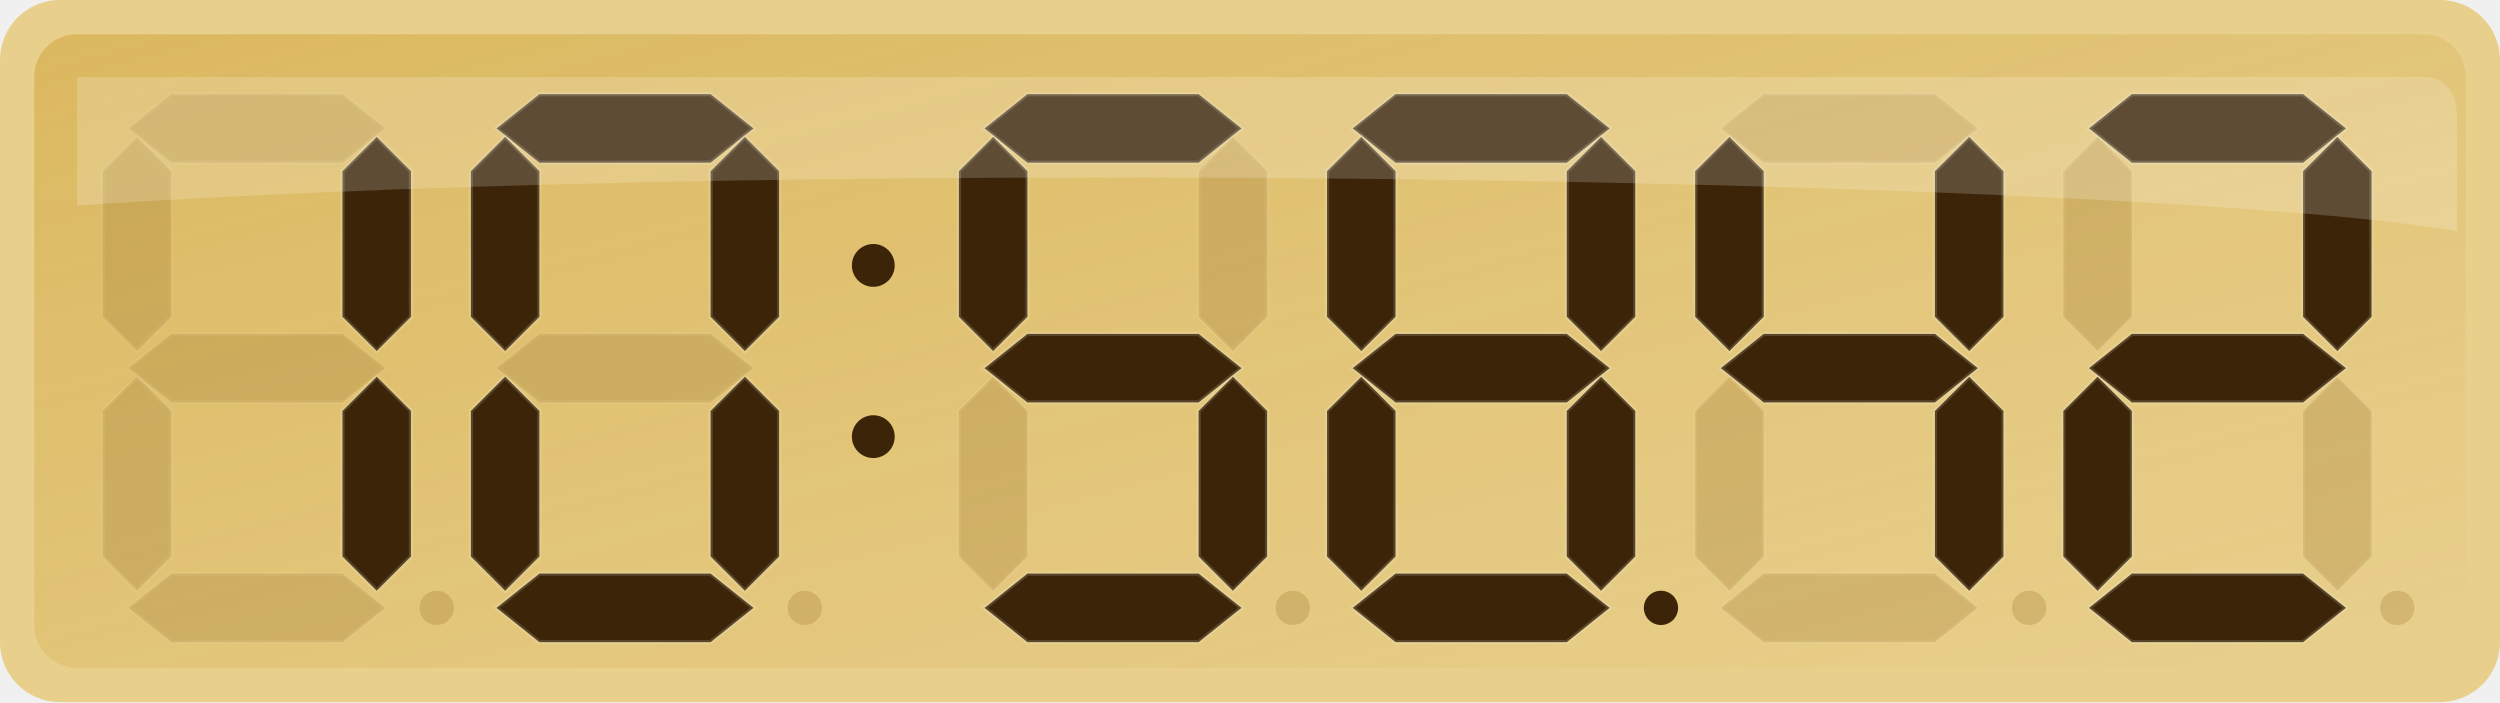
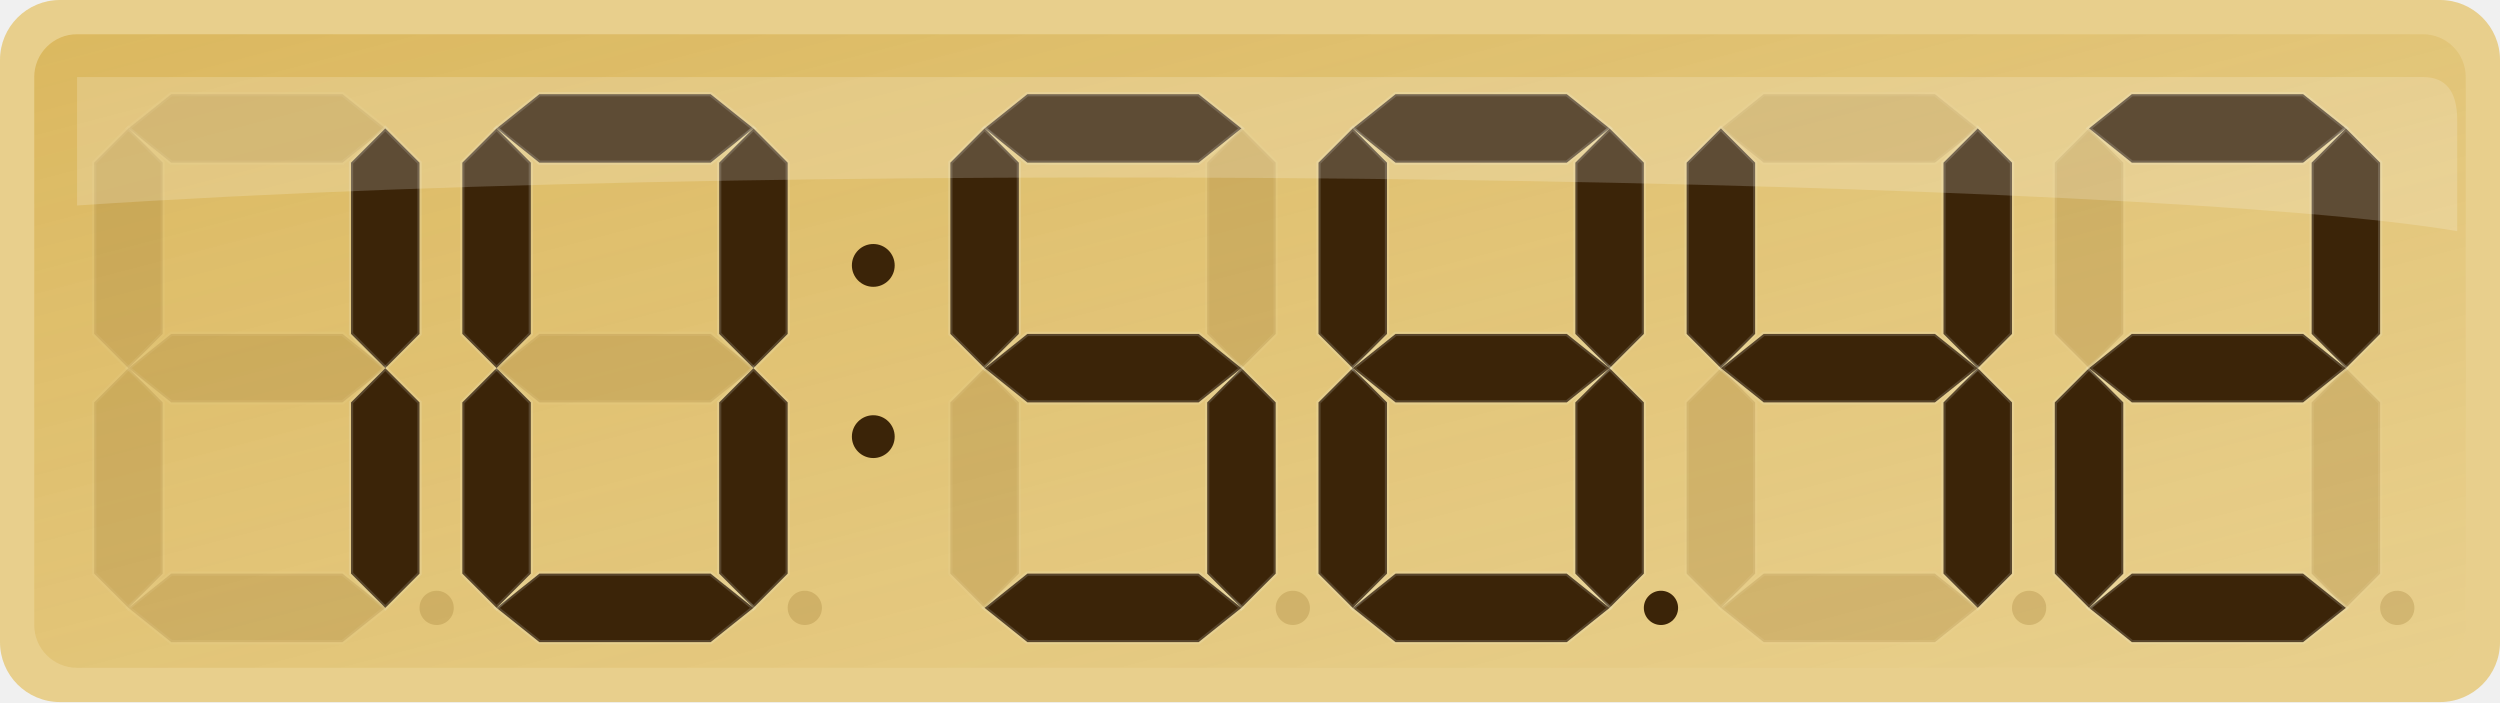
<svg xmlns="http://www.w3.org/2000/svg" viewBox="0 0 584 164" role="img">
  <defs>
    <linearGradient id="lcd-panel" x1="0" x2="1" y1="0" y2="1">
      <stop offset="0%" stop-color="#dbb85f" stop-opacity="1" />
      <stop offset="100%" stop-color="#e8cf8c" stop-opacity="0.78" />
    </linearGradient>
    <filter id="segment-glow" x="-40%" y="-40%" width="180%" height="180%">
      <feGaussianBlur stdDeviation="2.2" result="blur" />
      <feMerge>
        <feMergeNode in="blur" />
        <feMergeNode in="SourceGraphic" />
      </feMerge>
    </filter>
  </defs>
  <rect width="100%" height="100%" rx="14" fill="#e8cf8c" />
  <rect x="8" y="8" width="568" height="148" rx="10" fill="url(#lcd-panel)" />
  <polygon points="40.0,22.0 80.0,22.0 90.0,30.0 80.0,38.0 40.0,38.0 30.0,30.0" fill="#9a762e" opacity="0.28" stroke="#edf4e7" stroke-opacity="0.16" stroke-width="1" />
-   <polygon points="88.0,32.0 96.0,40.0 96.0,74.0 88.0,82.0 80.0,74.0 80.0,40.0" fill="#3b2408" opacity="1.00" stroke="#edf4e7" stroke-opacity="0.16" stroke-width="1" />
-   <polygon points="88.0,88.0 96.0,96.0 96.0,130.0 88.0,138.0 80.0,130.0 80.0,96.0" fill="#3b2408" opacity="1.00" stroke="#edf4e7" stroke-opacity="0.16" stroke-width="1" />
+   <polygon points="90.0,30.0 98.0,38.0 98.0,78.0 90.0,86.0 82.0,78.0 82.0,38.0" fill="#3b2408" opacity="1.00" stroke="#edf4e7" stroke-opacity="0.16" stroke-width="1" />
+   <polygon points="90.0,86.0 98.0,94.0 98.0,134.0 90.0,142.0 82.0,134.0 82.0,94.0" fill="#3b2408" opacity="1.00" stroke="#edf4e7" stroke-opacity="0.16" stroke-width="1" />
  <polygon points="40.0,134.0 80.0,134.0 90.0,142.0 80.0,150.0 40.0,150.0 30.0,142.0" fill="#9a762e" opacity="0.28" stroke="#edf4e7" stroke-opacity="0.16" stroke-width="1" />
-   <polygon points="32.0,88.0 40.0,96.0 40.0,130.0 32.0,138.0 24.0,130.0 24.0,96.0" fill="#9a762e" opacity="0.28" stroke="#edf4e7" stroke-opacity="0.16" stroke-width="1" />
-   <polygon points="32.0,32.0 40.0,40.0 40.0,74.0 32.0,82.0 24.0,74.0 24.0,40.0" fill="#9a762e" opacity="0.28" stroke="#edf4e7" stroke-opacity="0.16" stroke-width="1" />
+   <polygon points="30.0,86.0 38.0,94.0 38.0,134.0 30.0,142.0 22.0,134.0 22.0,94.0" fill="#9a762e" opacity="0.28" stroke="#edf4e7" stroke-opacity="0.16" stroke-width="1" />
+   <polygon points="30.0,30.0 38.0,38.0 38.0,78.0 30.0,86.0 22.0,78.0 22.0,38.0" fill="#9a762e" opacity="0.28" stroke="#edf4e7" stroke-opacity="0.16" stroke-width="1" />
  <polygon points="40.0,78.0 80.0,78.0 90.0,86.0 80.0,94.0 40.0,94.0 30.0,86.0" fill="#9a762e" opacity="0.28" stroke="#edf4e7" stroke-opacity="0.16" stroke-width="1" />
  <circle cx="102.0" cy="142.0" r="4.0" fill="#9a762e" opacity="0.28" />
  <polygon points="126.0,22.0 166.0,22.0 176.0,30.0 166.0,38.0 126.0,38.0 116.0,30.0" fill="#3b2408" opacity="1.00" stroke="#edf4e7" stroke-opacity="0.16" stroke-width="1" />
-   <polygon points="174.0,32.0 182.0,40.0 182.0,74.0 174.0,82.0 166.0,74.0 166.0,40.0" fill="#3b2408" opacity="1.00" stroke="#edf4e7" stroke-opacity="0.16" stroke-width="1" />
-   <polygon points="174.0,88.0 182.0,96.0 182.0,130.0 174.0,138.0 166.0,130.0 166.0,96.0" fill="#3b2408" opacity="1.00" stroke="#edf4e7" stroke-opacity="0.16" stroke-width="1" />
+   <polygon points="176.0,30.0 184.0,38.0 184.0,78.0 176.0,86.0 168.0,78.0 168.0,38.0" fill="#3b2408" opacity="1.00" stroke="#edf4e7" stroke-opacity="0.16" stroke-width="1" />
+   <polygon points="176.0,86.0 184.0,94.0 184.0,134.0 176.0,142.0 168.0,134.0 168.0,94.0" fill="#3b2408" opacity="1.00" stroke="#edf4e7" stroke-opacity="0.16" stroke-width="1" />
  <polygon points="126.0,134.0 166.0,134.0 176.0,142.0 166.0,150.0 126.0,150.0 116.0,142.0" fill="#3b2408" opacity="1.00" stroke="#edf4e7" stroke-opacity="0.16" stroke-width="1" />
-   <polygon points="118.0,88.0 126.0,96.0 126.0,130.0 118.0,138.0 110.0,130.0 110.0,96.0" fill="#3b2408" opacity="1.00" stroke="#edf4e7" stroke-opacity="0.16" stroke-width="1" />
-   <polygon points="118.0,32.0 126.0,40.0 126.0,74.0 118.0,82.0 110.0,74.0 110.0,40.0" fill="#3b2408" opacity="1.00" stroke="#edf4e7" stroke-opacity="0.16" stroke-width="1" />
+   <polygon points="116.0,86.0 124.0,94.0 124.0,134.0 116.0,142.0 108.0,134.0 108.0,94.0" fill="#3b2408" opacity="1.00" stroke="#edf4e7" stroke-opacity="0.16" stroke-width="1" />
+   <polygon points="116.0,30.0 124.0,38.0 124.0,78.0 116.0,86.0 108.0,78.0 108.0,38.0" fill="#3b2408" opacity="1.00" stroke="#edf4e7" stroke-opacity="0.16" stroke-width="1" />
  <polygon points="126.0,78.0 166.0,78.0 176.0,86.0 166.0,94.0 126.0,94.0 116.0,86.0" fill="#9a762e" opacity="0.28" stroke="#edf4e7" stroke-opacity="0.16" stroke-width="1" />
  <circle cx="188.0" cy="142.0" r="4.0" fill="#9a762e" opacity="0.28" />
  <circle cx="204.0" cy="62.0" r="5.0" fill="#3b2408" opacity="1.00" />
  <circle cx="204.0" cy="102.0" r="5.0" fill="#3b2408" opacity="1.00" />
  <polygon points="240.0,22.0 280.0,22.0 290.0,30.0 280.0,38.0 240.0,38.0 230.0,30.0" fill="#3b2408" opacity="1.00" stroke="#edf4e7" stroke-opacity="0.16" stroke-width="1" />
-   <polygon points="288.0,32.0 296.0,40.0 296.0,74.0 288.0,82.0 280.0,74.0 280.0,40.0" fill="#9a762e" opacity="0.28" stroke="#edf4e7" stroke-opacity="0.16" stroke-width="1" />
-   <polygon points="288.0,88.0 296.0,96.0 296.0,130.0 288.0,138.0 280.0,130.0 280.0,96.0" fill="#3b2408" opacity="1.00" stroke="#edf4e7" stroke-opacity="0.16" stroke-width="1" />
+   <polygon points="290.0,30.0 298.0,38.0 298.0,78.0 290.0,86.0 282.0,78.0 282.0,38.0" fill="#9a762e" opacity="0.28" stroke="#edf4e7" stroke-opacity="0.16" stroke-width="1" />
+   <polygon points="290.0,86.0 298.0,94.0 298.0,134.0 290.0,142.0 282.0,134.0 282.0,94.0" fill="#3b2408" opacity="1.00" stroke="#edf4e7" stroke-opacity="0.16" stroke-width="1" />
  <polygon points="240.0,134.0 280.0,134.0 290.0,142.0 280.0,150.0 240.0,150.0 230.0,142.0" fill="#3b2408" opacity="1.00" stroke="#edf4e7" stroke-opacity="0.16" stroke-width="1" />
-   <polygon points="232.0,88.0 240.0,96.0 240.0,130.0 232.0,138.0 224.0,130.0 224.0,96.0" fill="#9a762e" opacity="0.28" stroke="#edf4e7" stroke-opacity="0.16" stroke-width="1" />
-   <polygon points="232.0,32.0 240.0,40.0 240.0,74.0 232.0,82.0 224.0,74.0 224.0,40.0" fill="#3b2408" opacity="1.00" stroke="#edf4e7" stroke-opacity="0.16" stroke-width="1" />
+   <polygon points="230.0,86.0 238.0,94.0 238.0,134.0 230.0,142.0 222.0,134.0 222.0,94.0" fill="#9a762e" opacity="0.28" stroke="#edf4e7" stroke-opacity="0.16" stroke-width="1" />
+   <polygon points="230.0,30.0 238.0,38.0 238.0,78.0 230.0,86.0 222.0,78.0 222.0,38.0" fill="#3b2408" opacity="1.00" stroke="#edf4e7" stroke-opacity="0.16" stroke-width="1" />
  <polygon points="240.0,78.0 280.0,78.0 290.0,86.0 280.0,94.0 240.0,94.0 230.0,86.0" fill="#3b2408" opacity="1.00" stroke="#edf4e7" stroke-opacity="0.16" stroke-width="1" />
  <circle cx="302.0" cy="142.0" r="4.0" fill="#9a762e" opacity="0.28" />
  <polygon points="326.0,22.0 366.0,22.0 376.0,30.0 366.0,38.0 326.0,38.0 316.0,30.0" fill="#3b2408" opacity="1.00" stroke="#edf4e7" stroke-opacity="0.16" stroke-width="1" />
-   <polygon points="374.0,32.0 382.0,40.0 382.0,74.0 374.0,82.0 366.0,74.0 366.0,40.0" fill="#3b2408" opacity="1.00" stroke="#edf4e7" stroke-opacity="0.16" stroke-width="1" />
-   <polygon points="374.0,88.0 382.0,96.0 382.0,130.0 374.0,138.0 366.0,130.0 366.0,96.0" fill="#3b2408" opacity="1.00" stroke="#edf4e7" stroke-opacity="0.16" stroke-width="1" />
+   <polygon points="376.0,30.0 384.0,38.0 384.0,78.0 376.0,86.0 368.0,78.0 368.0,38.0" fill="#3b2408" opacity="1.00" stroke="#edf4e7" stroke-opacity="0.16" stroke-width="1" />
+   <polygon points="376.0,86.0 384.0,94.0 384.0,134.0 376.0,142.0 368.0,134.0 368.0,94.0" fill="#3b2408" opacity="1.00" stroke="#edf4e7" stroke-opacity="0.16" stroke-width="1" />
  <polygon points="326.0,134.0 366.0,134.0 376.0,142.0 366.0,150.0 326.0,150.0 316.0,142.0" fill="#3b2408" opacity="1.00" stroke="#edf4e7" stroke-opacity="0.16" stroke-width="1" />
-   <polygon points="318.0,88.0 326.0,96.0 326.0,130.0 318.0,138.0 310.0,130.0 310.0,96.0" fill="#3b2408" opacity="1.00" stroke="#edf4e7" stroke-opacity="0.16" stroke-width="1" />
-   <polygon points="318.0,32.0 326.0,40.0 326.0,74.0 318.0,82.0 310.0,74.0 310.0,40.0" fill="#3b2408" opacity="1.00" stroke="#edf4e7" stroke-opacity="0.16" stroke-width="1" />
+   <polygon points="316.0,86.0 324.0,94.0 324.0,134.0 316.0,142.0 308.0,134.0 308.0,94.0" fill="#3b2408" opacity="1.00" stroke="#edf4e7" stroke-opacity="0.16" stroke-width="1" />
+   <polygon points="316.0,30.0 324.0,38.0 324.0,78.0 316.0,86.0 308.0,78.0 308.0,38.0" fill="#3b2408" opacity="1.00" stroke="#edf4e7" stroke-opacity="0.16" stroke-width="1" />
  <polygon points="326.0,78.0 366.0,78.0 376.0,86.0 366.0,94.0 326.0,94.0 316.0,86.0" fill="#3b2408" opacity="1.00" stroke="#edf4e7" stroke-opacity="0.16" stroke-width="1" />
  <circle cx="388.0" cy="142.0" r="4.0" fill="#3b2408" opacity="1.00" />
  <polygon points="412.0,22.0 452.0,22.0 462.0,30.0 452.0,38.0 412.0,38.0 402.0,30.0" fill="#9a762e" opacity="0.28" stroke="#edf4e7" stroke-opacity="0.16" stroke-width="1" />
-   <polygon points="460.0,32.0 468.0,40.0 468.0,74.0 460.0,82.0 452.0,74.0 452.0,40.0" fill="#3b2408" opacity="1.00" stroke="#edf4e7" stroke-opacity="0.16" stroke-width="1" />
-   <polygon points="460.0,88.0 468.0,96.0 468.0,130.0 460.0,138.0 452.0,130.0 452.0,96.0" fill="#3b2408" opacity="1.00" stroke="#edf4e7" stroke-opacity="0.16" stroke-width="1" />
+   <polygon points="462.0,30.0 470.0,38.0 470.0,78.0 462.0,86.0 454.0,78.0 454.0,38.0" fill="#3b2408" opacity="1.00" stroke="#edf4e7" stroke-opacity="0.16" stroke-width="1" />
+   <polygon points="462.0,86.0 470.0,94.0 470.0,134.0 462.0,142.0 454.0,134.0 454.0,94.0" fill="#3b2408" opacity="1.00" stroke="#edf4e7" stroke-opacity="0.16" stroke-width="1" />
  <polygon points="412.0,134.0 452.0,134.0 462.0,142.0 452.0,150.0 412.0,150.0 402.0,142.0" fill="#9a762e" opacity="0.28" stroke="#edf4e7" stroke-opacity="0.16" stroke-width="1" />
-   <polygon points="404.0,88.0 412.0,96.0 412.0,130.0 404.0,138.0 396.0,130.0 396.0,96.0" fill="#9a762e" opacity="0.28" stroke="#edf4e7" stroke-opacity="0.16" stroke-width="1" />
-   <polygon points="404.0,32.0 412.0,40.0 412.0,74.0 404.0,82.0 396.0,74.0 396.0,40.0" fill="#3b2408" opacity="1.00" stroke="#edf4e7" stroke-opacity="0.16" stroke-width="1" />
+   <polygon points="402.0,86.0 410.0,94.0 410.0,134.0 402.0,142.0 394.0,134.0 394.0,94.0" fill="#9a762e" opacity="0.28" stroke="#edf4e7" stroke-opacity="0.16" stroke-width="1" />
+   <polygon points="402.0,30.0 410.0,38.0 410.0,78.0 402.0,86.0 394.0,78.0 394.0,38.0" fill="#3b2408" opacity="1.00" stroke="#edf4e7" stroke-opacity="0.16" stroke-width="1" />
  <polygon points="412.0,78.0 452.0,78.0 462.0,86.0 452.0,94.0 412.0,94.0 402.0,86.0" fill="#3b2408" opacity="1.00" stroke="#edf4e7" stroke-opacity="0.16" stroke-width="1" />
  <circle cx="474.0" cy="142.0" r="4.0" fill="#9a762e" opacity="0.28" />
  <polygon points="498.0,22.0 538.0,22.0 548.0,30.0 538.0,38.0 498.0,38.0 488.0,30.0" fill="#3b2408" opacity="1.00" stroke="#edf4e7" stroke-opacity="0.16" stroke-width="1" />
-   <polygon points="546.0,32.0 554.0,40.0 554.0,74.0 546.0,82.0 538.0,74.0 538.0,40.0" fill="#3b2408" opacity="1.00" stroke="#edf4e7" stroke-opacity="0.16" stroke-width="1" />
-   <polygon points="546.0,88.0 554.0,96.0 554.0,130.0 546.0,138.0 538.0,130.0 538.0,96.0" fill="#9a762e" opacity="0.28" stroke="#edf4e7" stroke-opacity="0.16" stroke-width="1" />
+   <polygon points="548.0,30.0 556.0,38.0 556.0,78.0 548.0,86.0 540.0,78.0 540.0,38.0" fill="#3b2408" opacity="1.00" stroke="#edf4e7" stroke-opacity="0.16" stroke-width="1" />
+   <polygon points="548.0,86.0 556.0,94.0 556.0,134.0 548.0,142.0 540.0,134.0 540.0,94.0" fill="#9a762e" opacity="0.28" stroke="#edf4e7" stroke-opacity="0.16" stroke-width="1" />
  <polygon points="498.0,134.0 538.0,134.0 548.0,142.0 538.0,150.0 498.0,150.0 488.0,142.0" fill="#3b2408" opacity="1.00" stroke="#edf4e7" stroke-opacity="0.16" stroke-width="1" />
-   <polygon points="490.0,88.0 498.0,96.0 498.0,130.0 490.0,138.0 482.0,130.0 482.0,96.0" fill="#3b2408" opacity="1.00" stroke="#edf4e7" stroke-opacity="0.16" stroke-width="1" />
-   <polygon points="490.0,32.0 498.0,40.0 498.0,74.0 490.0,82.0 482.0,74.0 482.0,40.0" fill="#9a762e" opacity="0.28" stroke="#edf4e7" stroke-opacity="0.16" stroke-width="1" />
+   <polygon points="488.0,86.0 496.0,94.0 496.0,134.0 488.0,142.0 480.0,134.0 480.0,94.0" fill="#3b2408" opacity="1.00" stroke="#edf4e7" stroke-opacity="0.16" stroke-width="1" />
+   <polygon points="488.0,30.0 496.0,38.0 496.0,78.0 488.0,86.0 480.0,78.0 480.0,38.0" fill="#9a762e" opacity="0.28" stroke="#edf4e7" stroke-opacity="0.16" stroke-width="1" />
  <polygon points="498.0,78.0 538.0,78.0 548.0,86.0 538.0,94.0 498.0,94.0 488.0,86.0" fill="#3b2408" opacity="1.00" stroke="#edf4e7" stroke-opacity="0.16" stroke-width="1" />
  <circle cx="560.0" cy="142.0" r="4.0" fill="#9a762e" opacity="0.28" />
  <path d="M18 18 H566 Q574 18 574 28 V54 C504 42 198 36 18 48 Z" fill="#ffffff" opacity="0.18" />
</svg>
